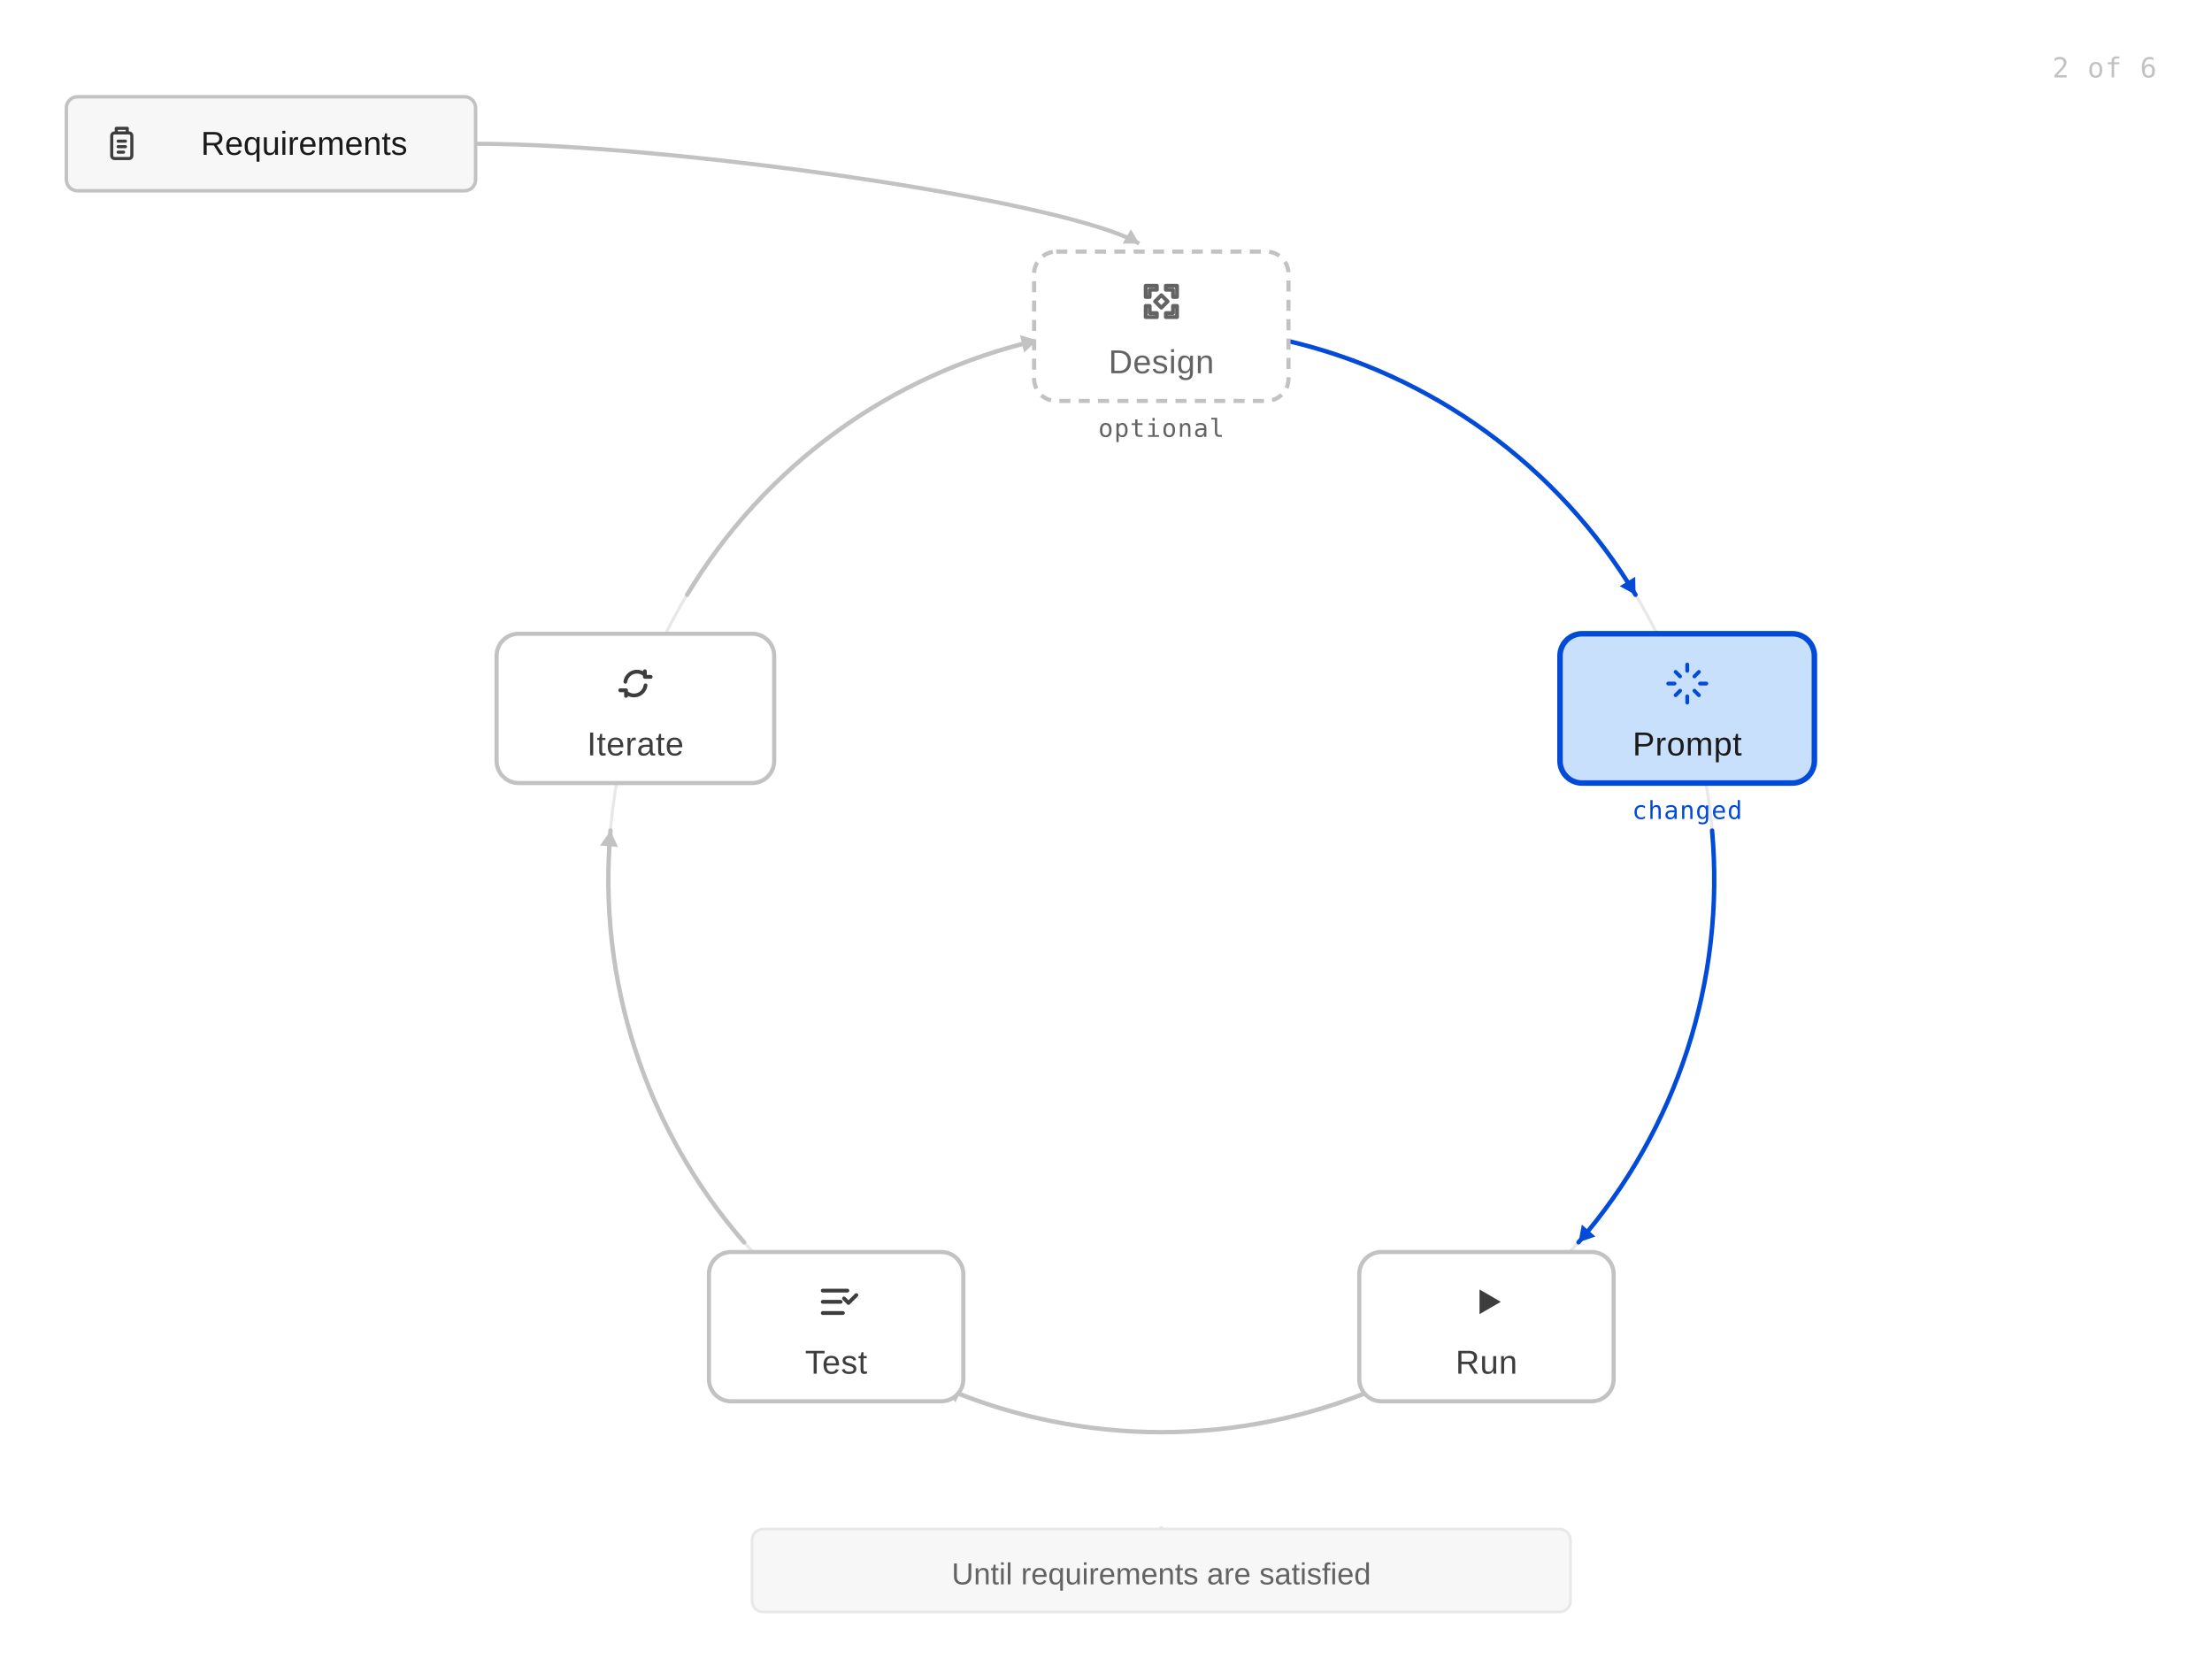
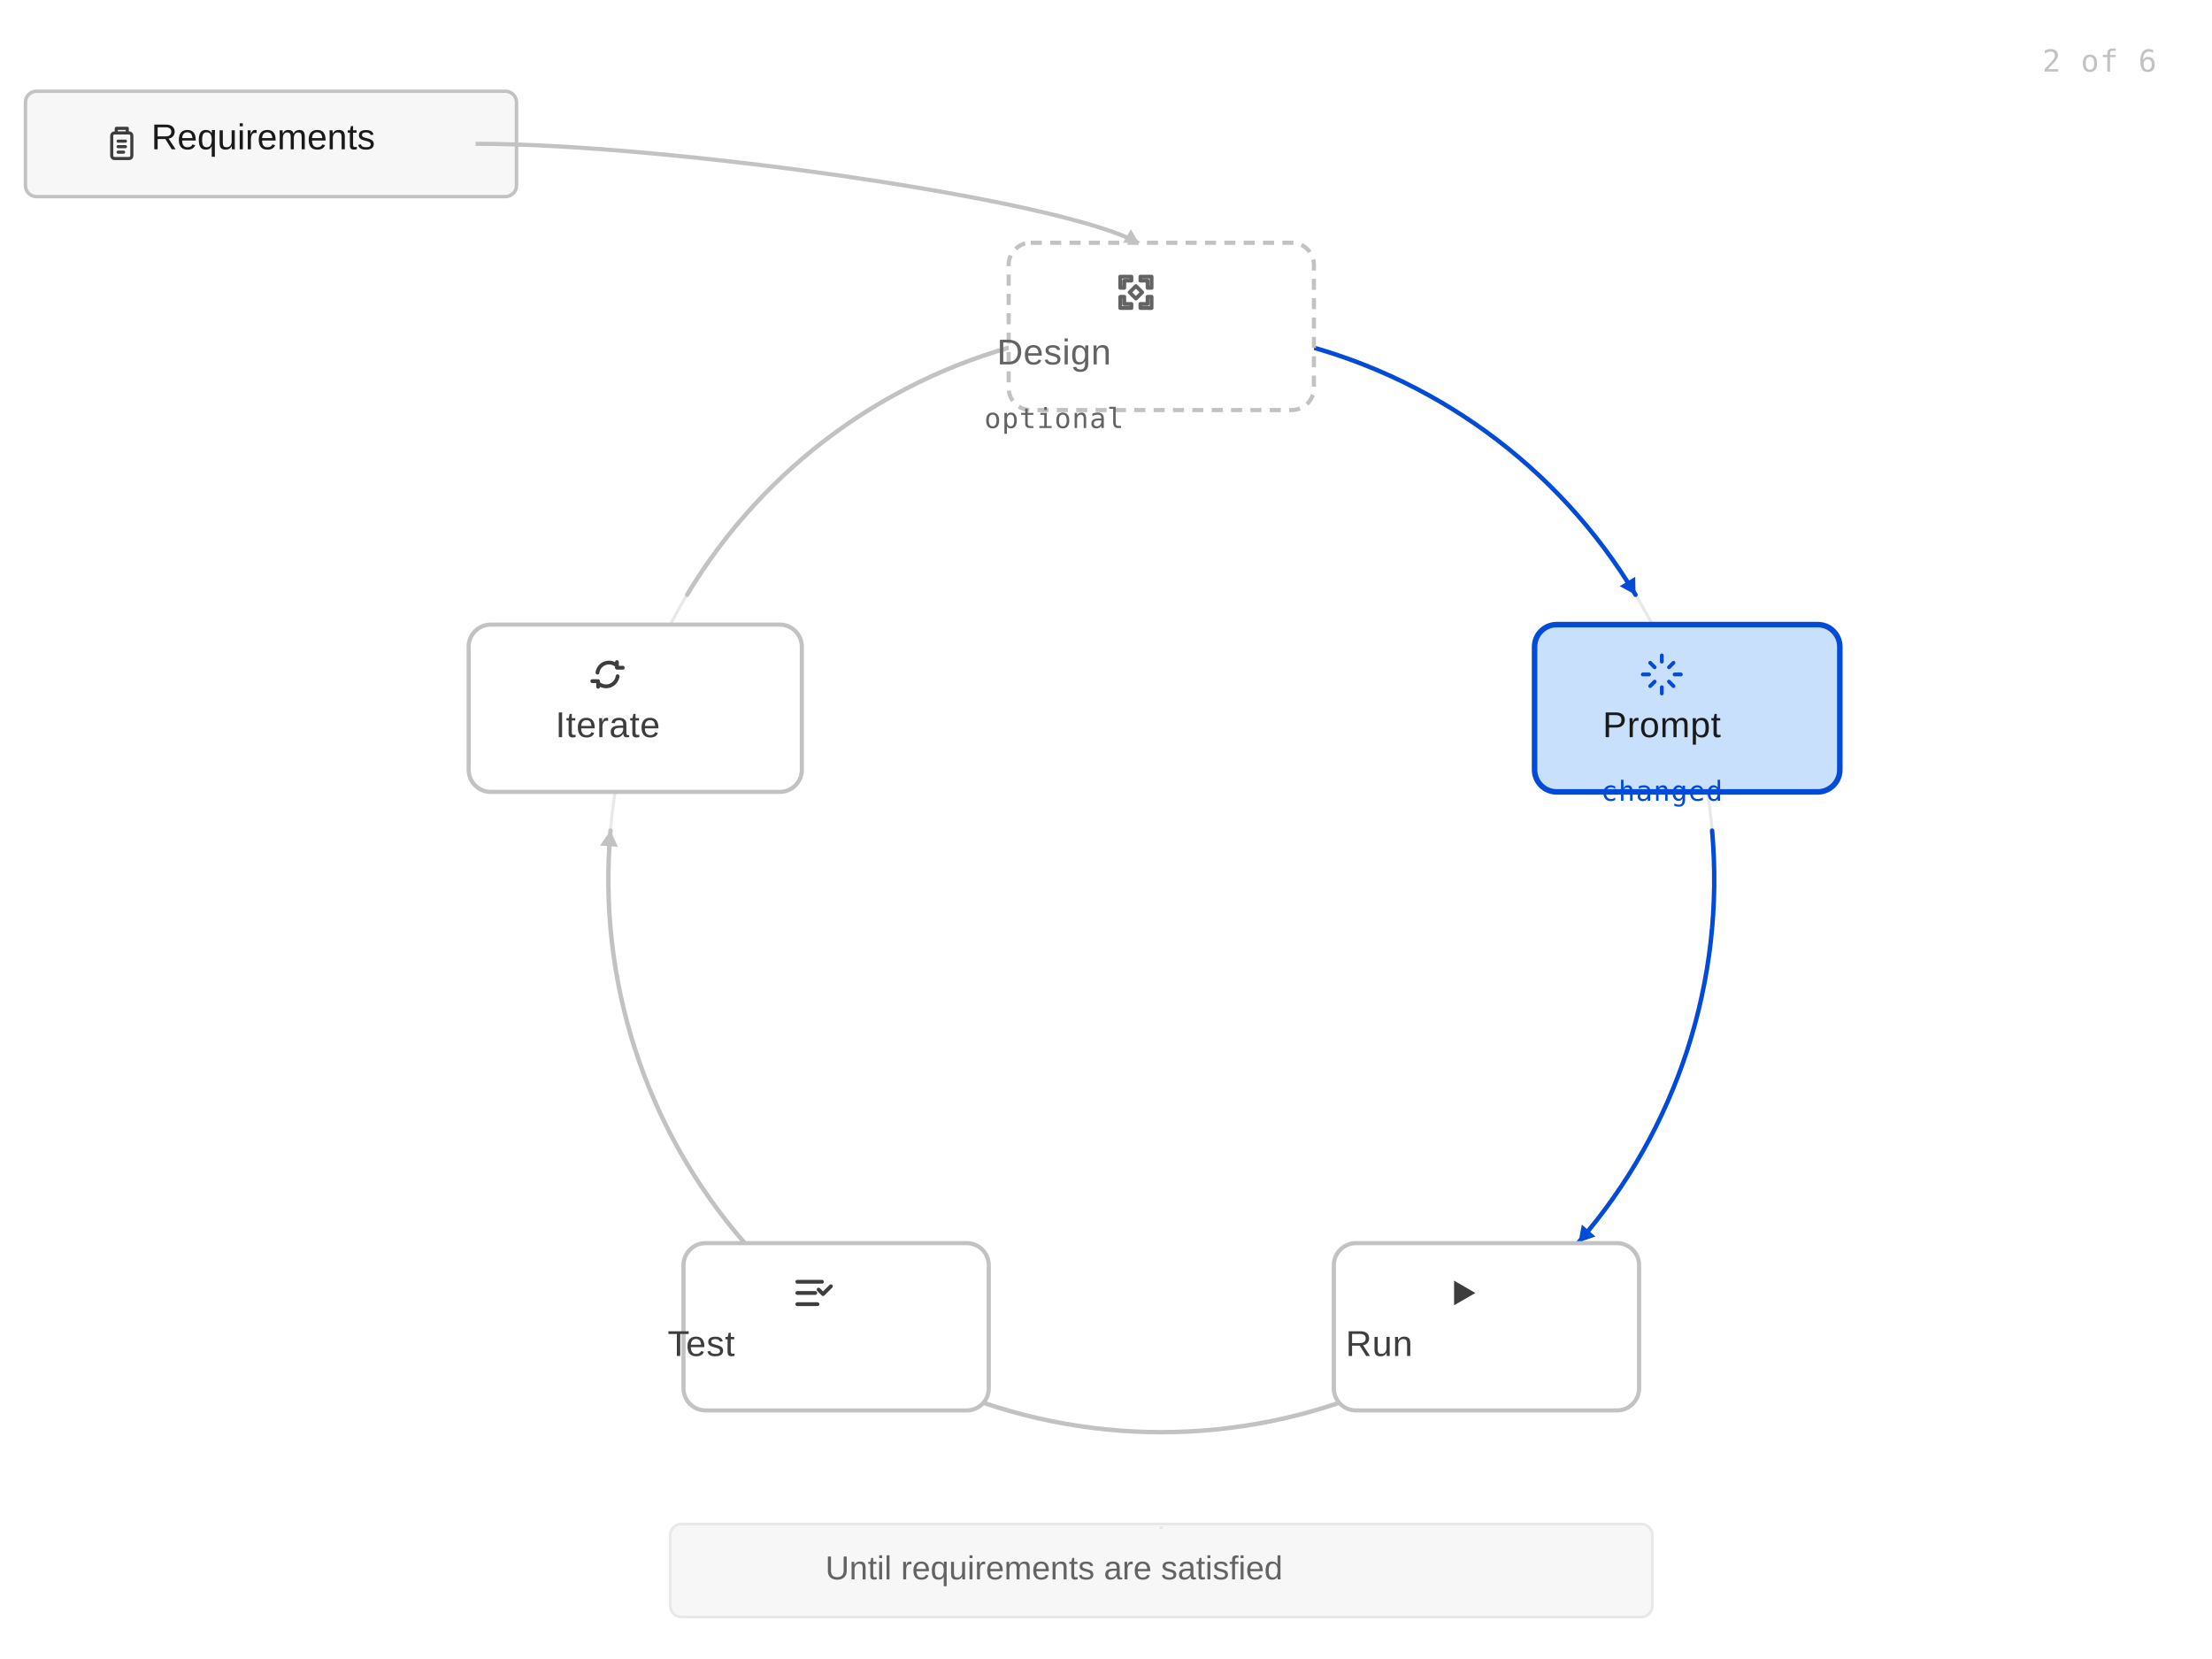
<svg xmlns="http://www.w3.org/2000/svg" viewBox="0 0 800 600" width="800" height="600" role="img" aria-label="AI Feedback Loop">
  <rect width="800" height="600" fill="#ffffff" />
  <circle cx="420" cy="318" r="200" fill="none" stroke="#e8e8e8" stroke-width="1.1" />
  <path d="M464.9 123.1 A200 200 0 0 1 591.5 215.1" fill="none" stroke="#024ad8" stroke-width="1.6" stroke-linecap="round" />
  <path d="M591.5 215.1 L585.8 212.0 L591.4 208.6 Z" fill="#024ad8" />
  <path d="M619.2 300.4 A200 200 0 0 1 570.9 449.3" fill="none" stroke="#024ad8" stroke-width="1.6" stroke-linecap="round" />
  <path d="M570.9 449.3 L572.1 442.9 L577.0 447.2 Z" fill="#024ad8" />
  <path d="M498.3 502.0 A200 200 0 0 1 341.7 502.0" fill="none" stroke="#c2c2c2" stroke-width="1.6" stroke-linecap="round" />
  <path d="M341.7 502.0 L348.2 501.3 L345.6 507.2 Z" fill="#c2c2c2" />
  <path d="M269.1 449.3 A200 200 0 0 1 220.8 300.4" fill="none" stroke="#c2c2c2" stroke-width="1.6" stroke-linecap="round" />
  <path d="M220.8 300.4 L223.5 306.3 L217.0 305.8 Z" fill="#c2c2c2" />
  <path d="M248.5 215.1 A200 200 0 0 1 375.1 123.1" fill="none" stroke="#c2c2c2" stroke-width="1.6" stroke-linecap="round" />
  <path d="M375.1 123.1 L370.4 127.5 L368.9 121.2 Z" fill="#c2c2c2" />
-   <rect x="24" y="35" width="148" height="34" rx="4" ry="4" fill="#f7f7f7" stroke="#c2c2c2" stroke-width="1.25" />
+   <rect x="9.2" y="33.0" width="177.6" height="38.1" rx="4" ry="4" fill="#f7f7f7" stroke="#c2c2c2" stroke-width="1.25" />
  <g transform="translate(36.1 44.1) scale(0.662)" fill="none" stroke="#3d3d3d" stroke-width="1.7" stroke-linecap="round" stroke-linejoin="round">
    <path d="M9 3.5h6v2.5H9zM8 6h8a1.5 1.5 0 0 1 1.5 1.5v11A1.5 1.5 0 0 1 16 20H8a1.5 1.5 0 0 1-1.5-1.5v-11A1.5 1.5 0 0 1 8 6zM10 10.5h4M10 13.5h4M10 16.5h3" />
  </g>
-   <text x="110" y="56" text-anchor="middle" font-family="IBM Plex Sans, Helvetica Neue, Arial, sans-serif" font-size="12" font-weight="500" fill="#1a1a1a">Requirements</text>
+   <text x="95.2" y="54.0" text-anchor="middle" font-family="IBM Plex Sans, Helvetica Neue, Arial, sans-serif" font-size="13" font-weight="500" fill="#1a1a1a">Requirements</text>
  <path d="M172 52 C242 52, 385.5 72.4, 412.0 88.1" fill="none" stroke="#c2c2c2" stroke-width="1.5" />
  <path d="M412.0 88.1 L406.0 88.1 L409.0 82.9 Z" fill="#c2c2c2" />
-   <rect x="272" y="553" width="296" height="30" rx="4" fill="#f7f7f7" stroke="#e8e8e8" stroke-width="1" />
-   <text x="420" y="573" text-anchor="middle" font-family="IBM Plex Sans, Helvetica Neue, Arial, sans-serif" font-size="11" fill="#636363">Until requirements are satisfied</text>
+   <rect x="242.4" y="551.2" width="355.2" height="33.6" rx="4" fill="#f7f7f7" stroke="#e8e8e8" stroke-width="1" />
+   <text x="381.2" y="571.2" text-anchor="middle" font-family="IBM Plex Sans, Helvetica Neue, Arial, sans-serif" font-size="12" fill="#636363">Until requirements are satisfied</text>
  <path d="M420.0 552.0 L420 553" fill="none" stroke="#e8e8e8" stroke-width="1.2" stroke-dasharray="3 3" />
-   <rect x="374.0" y="91.0" width="92" height="54" rx="8" ry="8" fill="#ffffff" stroke="#c2c2c2" stroke-width="1.5" stroke-dasharray="4 3" />
-   <g transform="translate(410.3 99.3) scale(0.810)" fill="none" stroke="#636363" stroke-width="1.7" stroke-linecap="round" stroke-linejoin="round">
+   <rect x="364.8" y="87.8" width="110.4" height="60.5" rx="8" ry="8" fill="#ffffff" stroke="#c2c2c2" stroke-width="1.5" stroke-dasharray="4 3" />
+   <g transform="translate(401.1 96.0) scale(0.810)" fill="none" stroke="#636363" stroke-width="1.7" stroke-linecap="round" stroke-linejoin="round">
    <path d="M5 5h5v1.8H6.8V10H5V5zM14 5h5v5h-1.8V6.8H14V5zM5 14h1.8v3.2H10V19H5v-5zM17.2 14H19v5h-5v-1.8h3.2V14zM9.2 12l2.8-2.8L14.8 12 12 14.8z" />
  </g>
-   <text x="420.0" y="135.0" text-anchor="middle" font-family="IBM Plex Sans, Helvetica Neue, Arial, sans-serif" font-size="12" font-weight="500" letter-spacing="0.16" fill="#636363">Design</text>
-   <text x="420.0" y="158.0" text-anchor="middle" font-family="IBM Plex Mono, ui-monospace, Menlo, monospace" font-size="9" letter-spacing="0.32" fill="#636363">optional</text>
-   <rect x="564.2" y="229.2" width="92" height="54" rx="8" ry="8" fill="#c9e0fc" stroke="#024ad8" stroke-width="2.0" />
-   <g transform="translate(600.5 237.5) scale(0.810)" fill="none" stroke="#024ad8" stroke-width="1.7" stroke-linecap="round" stroke-linejoin="round">
+   <text x="381.2" y="131.8" text-anchor="middle" font-family="IBM Plex Sans, Helvetica Neue, Arial, sans-serif" font-size="13" font-weight="500" letter-spacing="0.16" fill="#636363">Design</text>
+   <text x="381.2" y="154.8" text-anchor="middle" font-family="IBM Plex Mono, ui-monospace, Menlo, monospace" font-size="10" letter-spacing="0.32" fill="#636363">optional</text>
+   <rect x="555.0" y="225.9" width="110.4" height="60.5" rx="8" ry="8" fill="#c9e0fc" stroke="#024ad8" stroke-width="2.0" />
+   <g transform="translate(591.3 234.2) scale(0.810)" fill="none" stroke="#024ad8" stroke-width="1.7" stroke-linecap="round" stroke-linejoin="round">
    <path d="M12 3.5v2.8M12 17.7v2.8M3.5 12h2.8M17.7 12h2.8M6.8 6.8l2 2M15.2 15.2l2 2M17.2 6.8l-2 2M8.8 15.2l-2 2" />
  </g>
-   <text x="610.2" y="273.2" text-anchor="middle" font-family="IBM Plex Sans, Helvetica Neue, Arial, sans-serif" font-size="12" font-weight="500" letter-spacing="0.16" fill="#1a1a1a">Prompt</text>
-   <text x="610.2" y="296.2" text-anchor="middle" font-family="IBM Plex Mono, ui-monospace, Menlo, monospace" font-size="9" letter-spacing="0.32" fill="#024ad8">changed</text>
-   <rect x="491.6" y="452.8" width="92" height="54" rx="8" ry="8" fill="#ffffff" stroke="#c2c2c2" stroke-width="1.5" />
-   <g transform="translate(527.8 461.1) scale(0.810)">
+   <text x="601.0" y="266.6" text-anchor="middle" font-family="IBM Plex Sans, Helvetica Neue, Arial, sans-serif" font-size="13" font-weight="500" letter-spacing="0.16" fill="#1a1a1a">Prompt</text>
+   <text x="601.0" y="289.6" text-anchor="middle" font-family="IBM Plex Mono, ui-monospace, Menlo, monospace" font-size="10" letter-spacing="0.32" fill="#024ad8">changed</text>
+   <rect x="482.4" y="449.6" width="110.4" height="60.5" rx="8" ry="8" fill="#ffffff" stroke="#c2c2c2" stroke-width="1.5" />
+   <g transform="translate(518.6 457.9) scale(0.810)">
    <path d="M9 6.5l9.5 5.5L9 17.5z" fill="#3d3d3d" stroke="none" />
  </g>
-   <text x="537.6" y="496.8" text-anchor="middle" font-family="IBM Plex Sans, Helvetica Neue, Arial, sans-serif" font-size="12" font-weight="500" letter-spacing="0.16" fill="#3d3d3d">Run</text>
-   <rect x="256.4" y="452.8" width="92" height="54" rx="8" ry="8" fill="#ffffff" stroke="#c2c2c2" stroke-width="1.5" />
-   <g transform="translate(292.7 461.1) scale(0.810)" fill="none" stroke="#3d3d3d" stroke-width="1.7" stroke-linecap="round" stroke-linejoin="round">
+   <text x="498.8" y="490.4" text-anchor="middle" font-family="IBM Plex Sans, Helvetica Neue, Arial, sans-serif" font-size="13" font-weight="500" letter-spacing="0.16" fill="#3d3d3d">Run</text>
+   <rect x="247.2" y="449.6" width="110.4" height="60.5" rx="8" ry="8" fill="#ffffff" stroke="#c2c2c2" stroke-width="1.5" />
+   <g transform="translate(283.5 457.9) scale(0.810)" fill="none" stroke="#3d3d3d" stroke-width="1.7" stroke-linecap="round" stroke-linejoin="round">
    <path d="M6 7h11M6 12h8M6 17h9M15.5 10.5l2 2 3.5-3.5" />
  </g>
-   <text x="302.4" y="496.8" text-anchor="middle" font-family="IBM Plex Sans, Helvetica Neue, Arial, sans-serif" font-size="12" font-weight="500" letter-spacing="0.16" fill="#3d3d3d">Test</text>
-   <rect x="179.6" y="229.2" width="100.4" height="54" rx="8" ry="8" fill="#ffffff" stroke="#c2c2c2" stroke-width="1.5" />
-   <g transform="translate(220.1 237.5) scale(0.810)" fill="none" stroke="#3d3d3d" stroke-width="1.7" stroke-linecap="round" stroke-linejoin="round">
+   <text x="253.6" y="490.4" text-anchor="middle" font-family="IBM Plex Sans, Helvetica Neue, Arial, sans-serif" font-size="13" font-weight="500" letter-spacing="0.16" fill="#3d3d3d">Test</text>
+   <rect x="169.5" y="225.9" width="120.5" height="60.5" rx="8" ry="8" fill="#ffffff" stroke="#c2c2c2" stroke-width="1.5" />
+   <g transform="translate(210.0 234.2) scale(0.810)" fill="none" stroke="#3d3d3d" stroke-width="1.7" stroke-linecap="round" stroke-linejoin="round">
    <path d="M7.5 11.2a5.2 5.2 0 0 1 8.6-3.2M16.2 6.5V9h2.6M16.5 12.8a5.2 5.2 0 0 1-8.6 3.2M7.8 17.5V15H5.2" />
  </g>
-   <text x="229.8" y="273.2" text-anchor="middle" font-family="IBM Plex Sans, Helvetica Neue, Arial, sans-serif" font-size="12" font-weight="500" letter-spacing="0.16" fill="#3d3d3d">Iterate</text>
-   <text x="780" y="28" text-anchor="end" font-family="IBM Plex Mono, ui-monospace, Menlo, monospace" font-size="10" letter-spacing="0.32" fill="#c2c2c2">2 of 6</text>
+   <text x="219.8" y="266.6" text-anchor="middle" font-family="IBM Plex Sans, Helvetica Neue, Arial, sans-serif" font-size="13" font-weight="500" letter-spacing="0.16" fill="#3d3d3d">Iterate</text>
+   <text x="780" y="25.9" text-anchor="end" font-family="IBM Plex Mono, ui-monospace, Menlo, monospace" font-size="11" letter-spacing="0.32" fill="#c2c2c2">2 of 6</text>
</svg>
